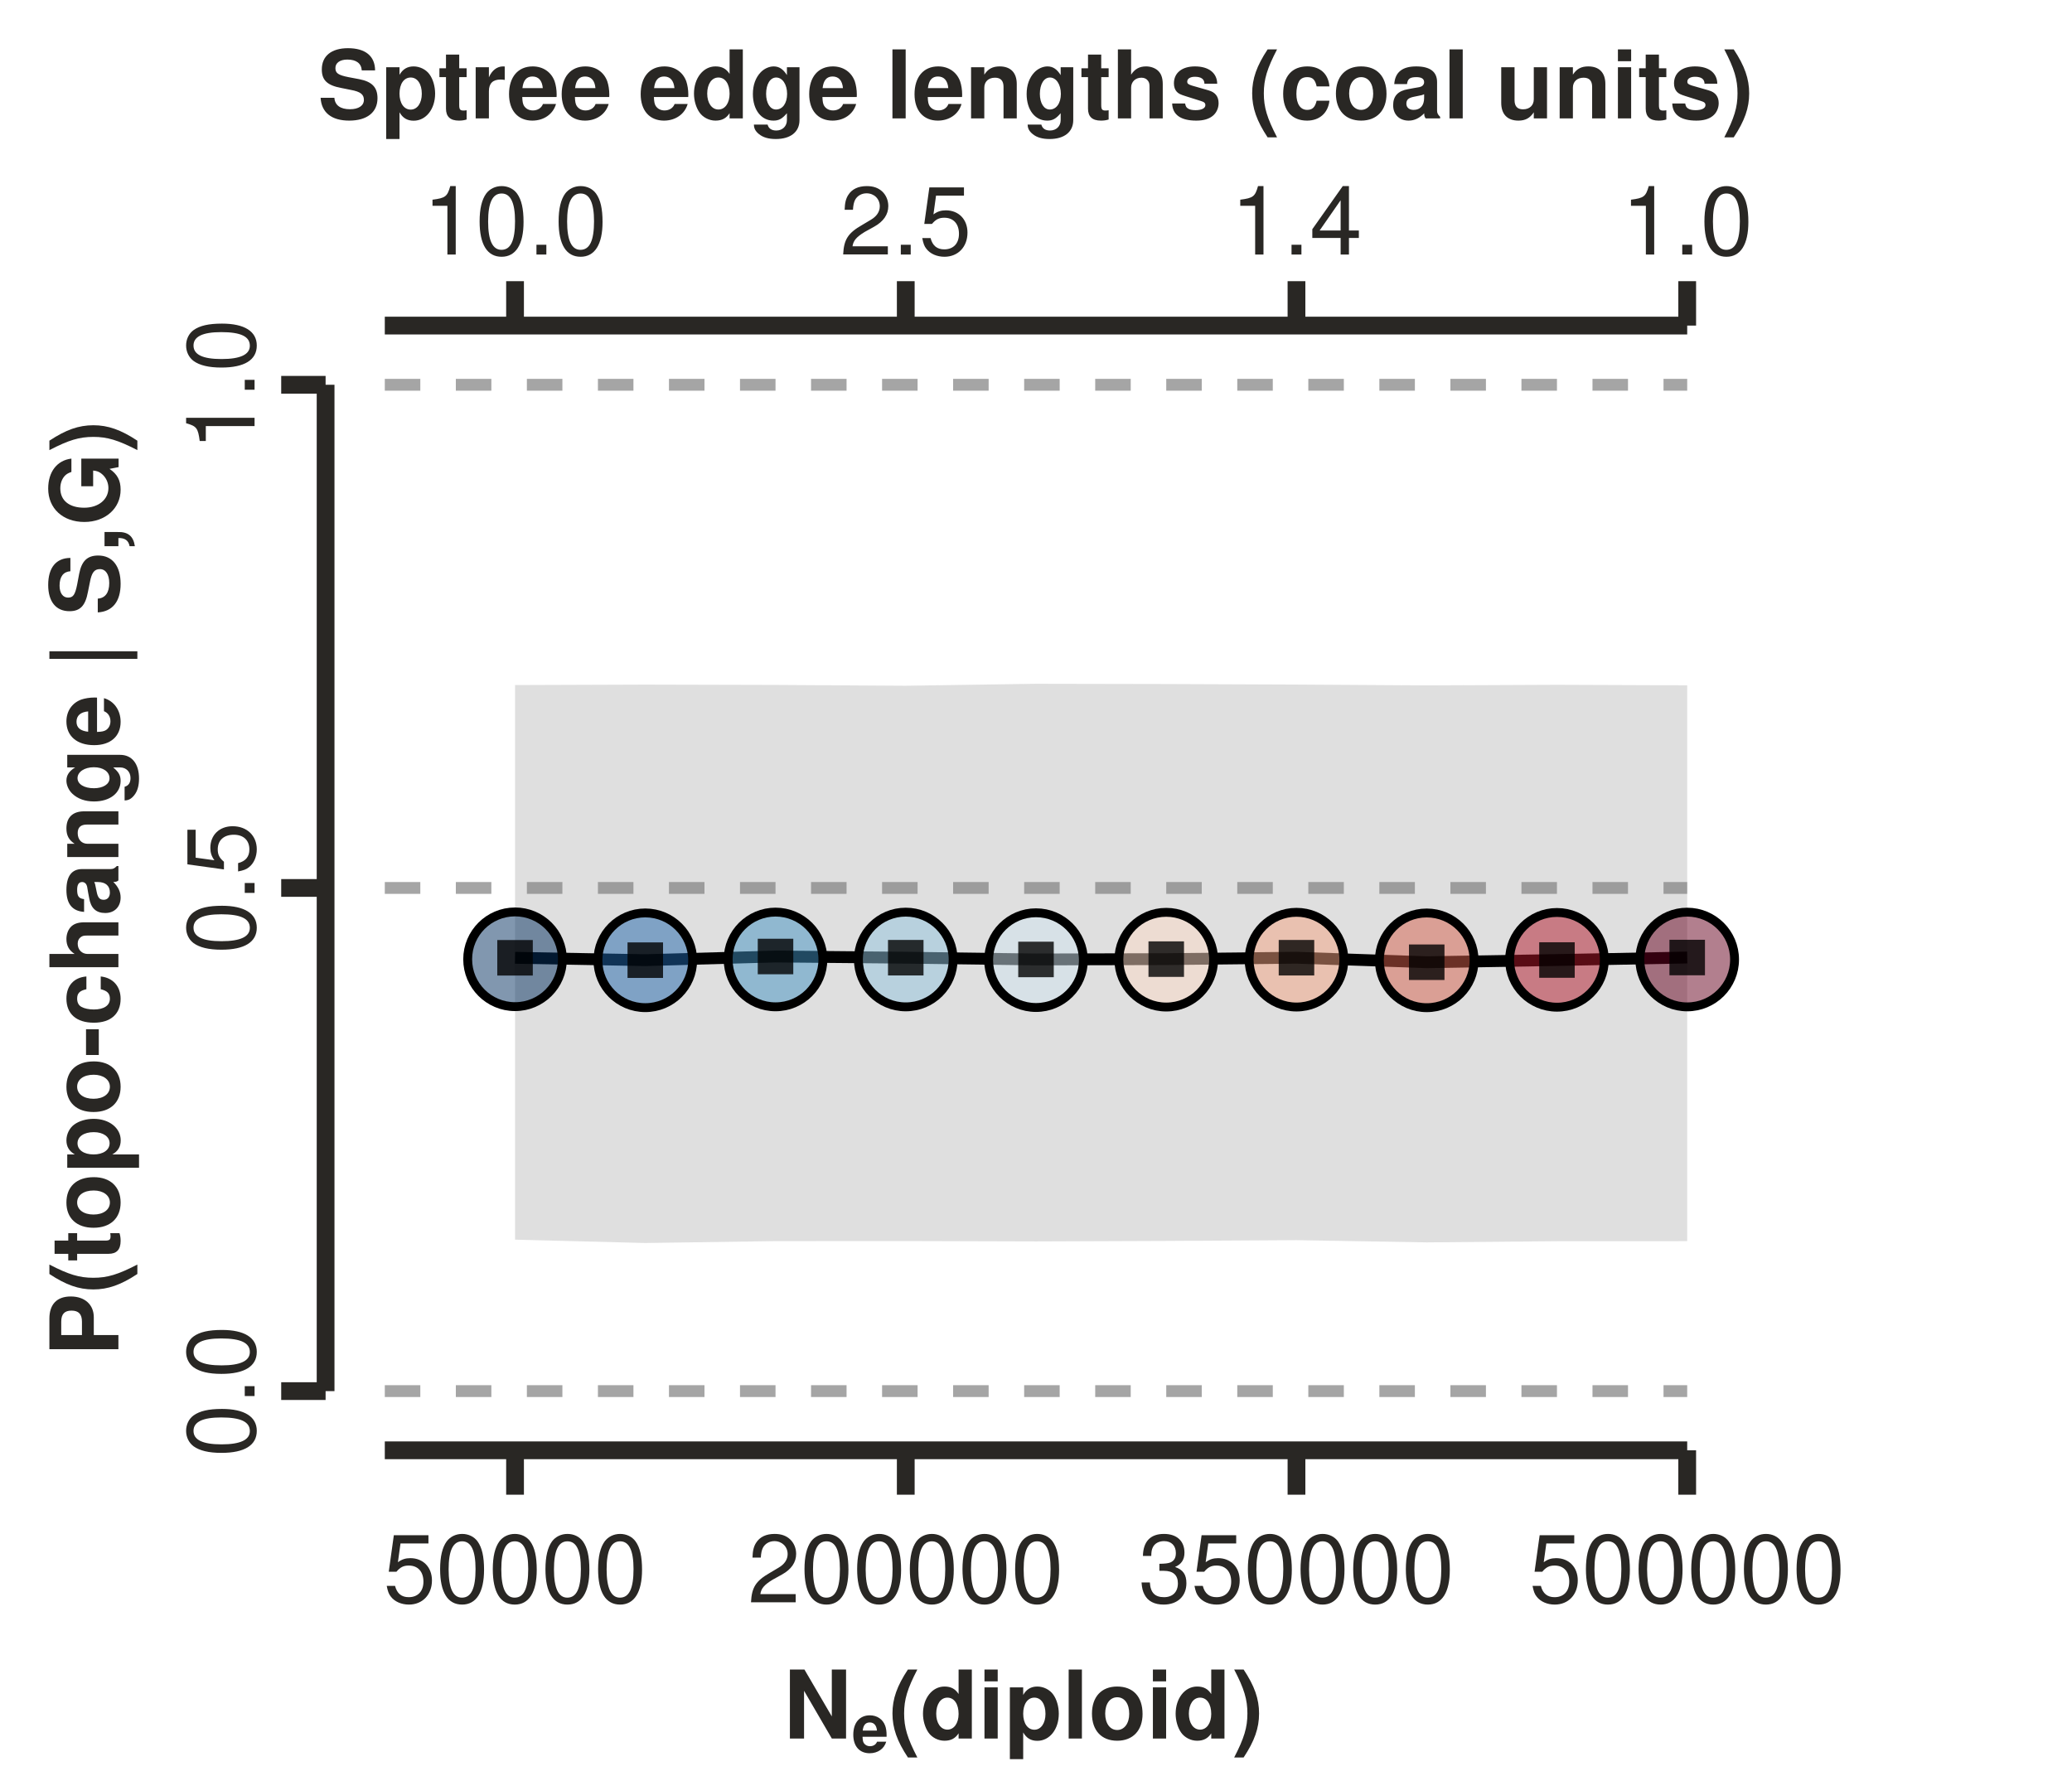
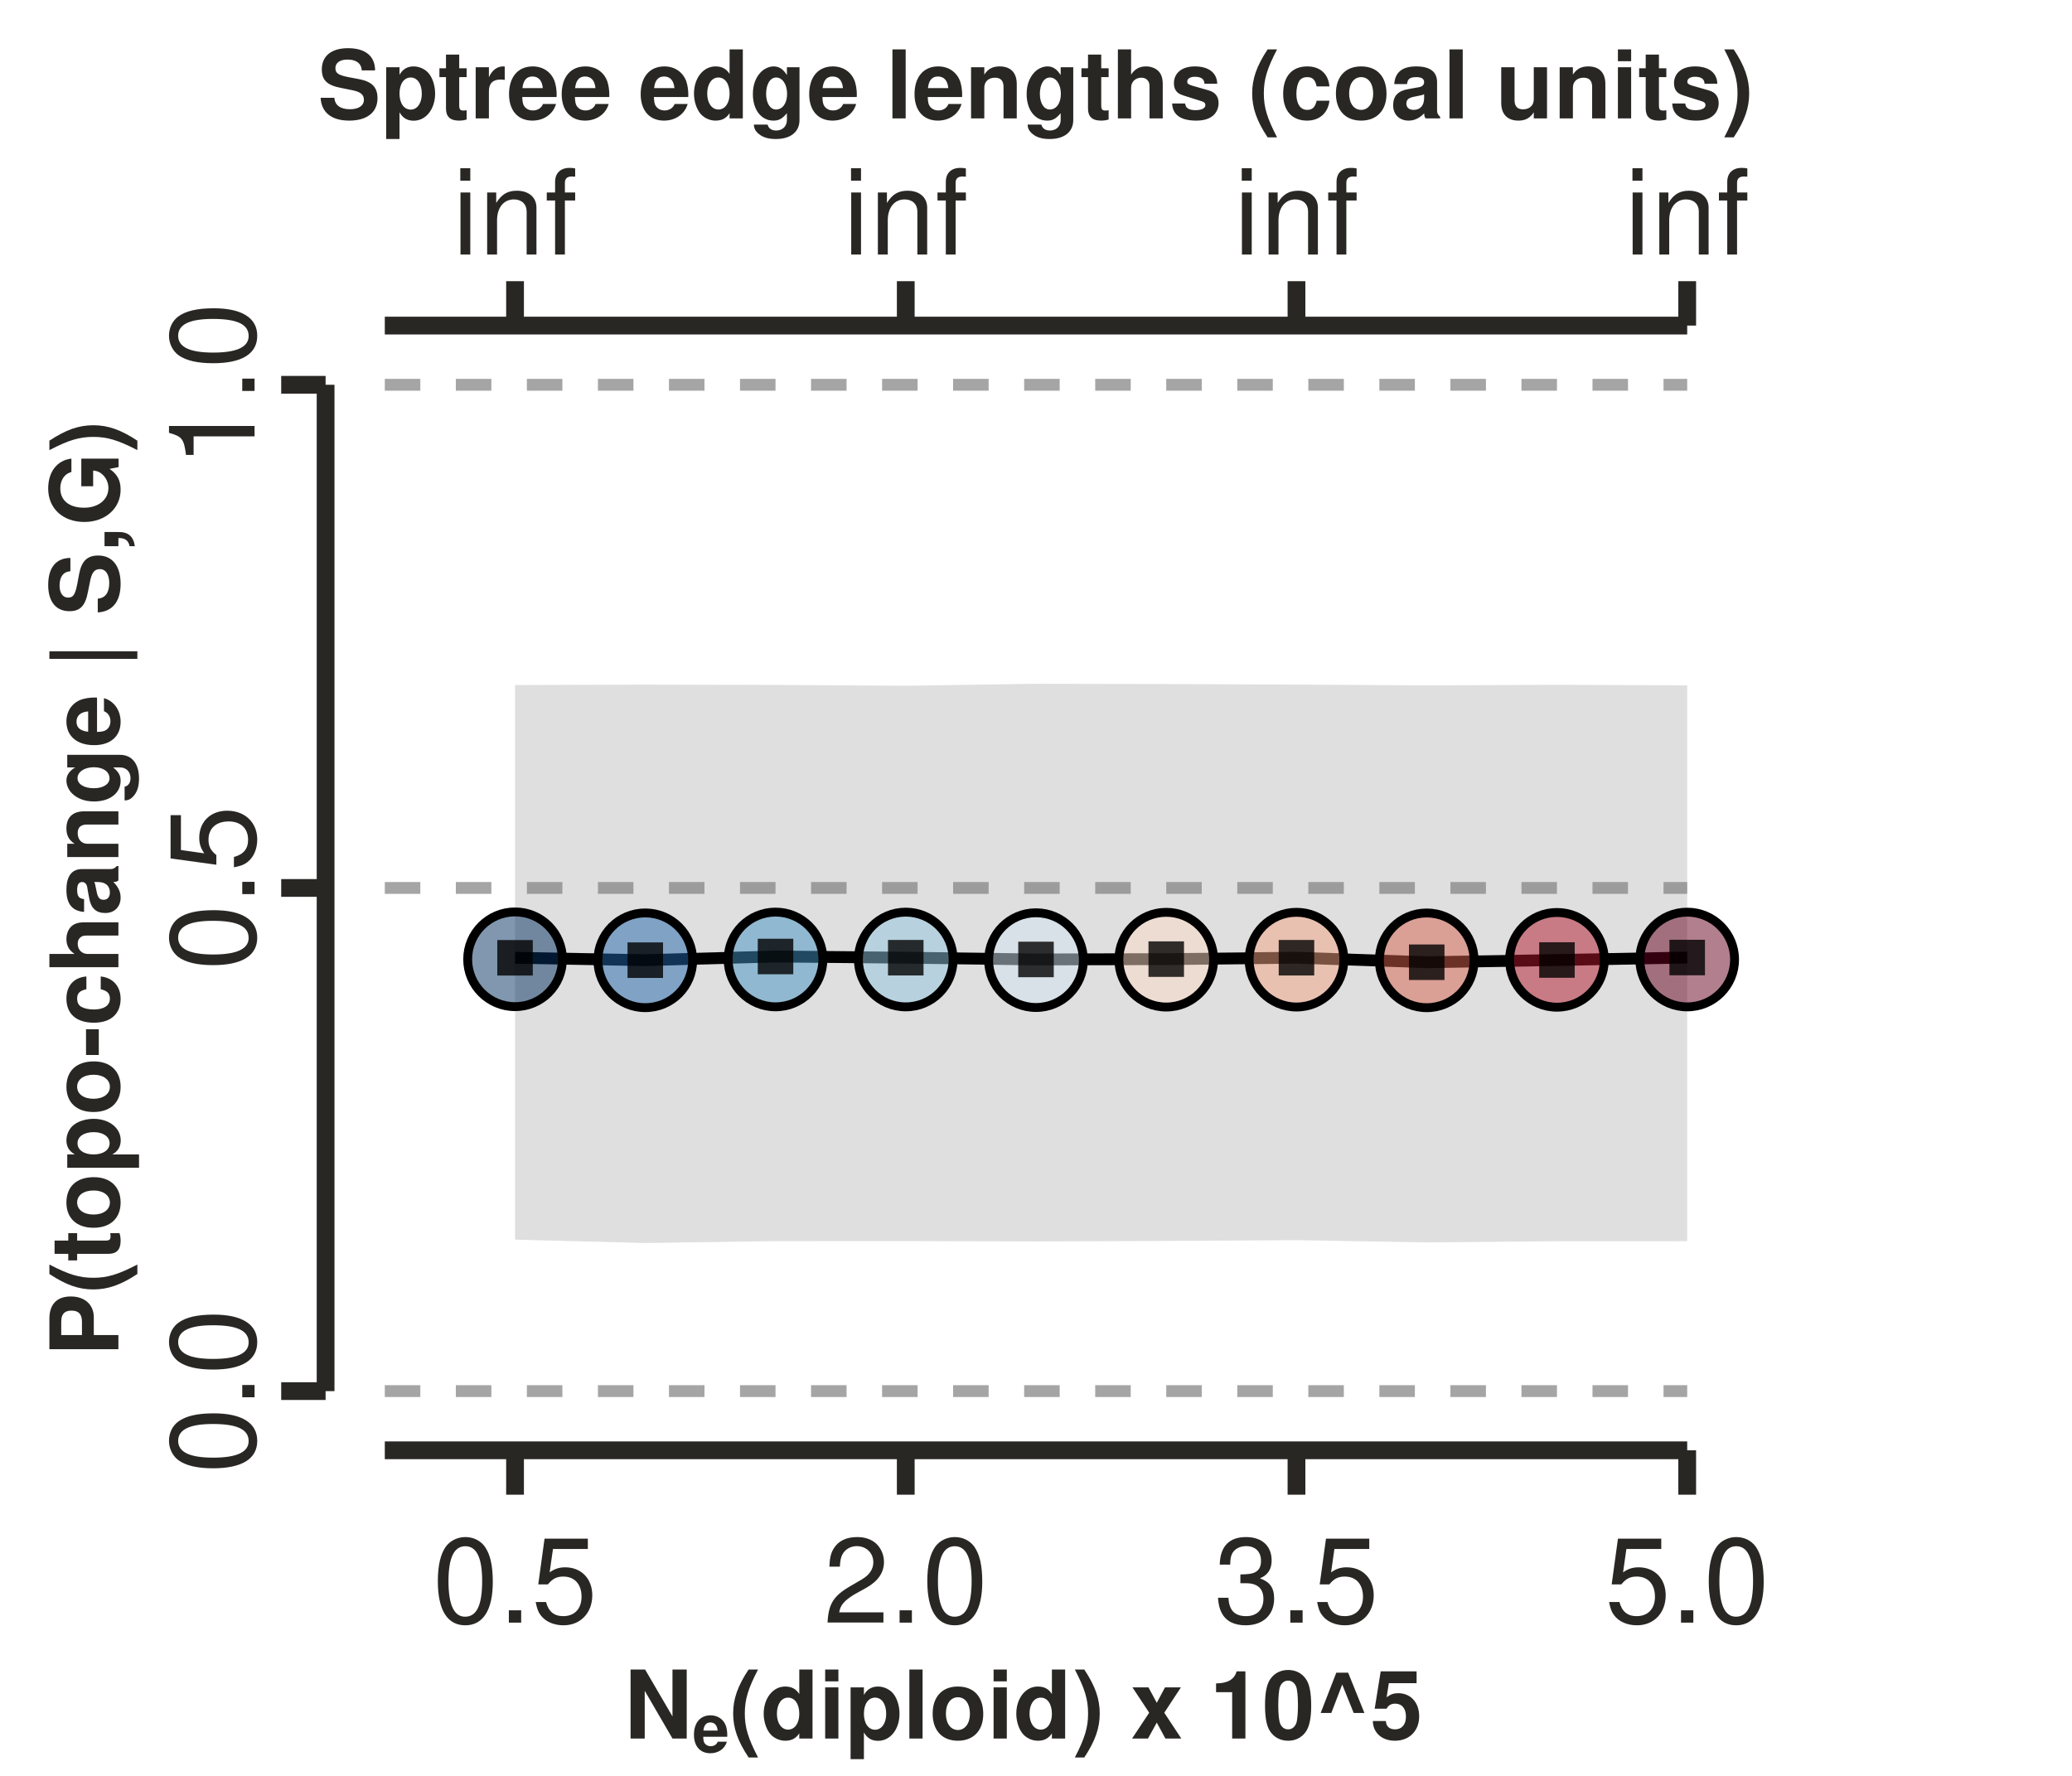
- <svg xmlns="http://www.w3.org/2000/svg" class="toyplot-canvas-Canvas" width="350.0px" height="300.0px" viewBox="0 0 350.0 300.0" preserveAspectRatio="xMidYMid meet" style="background-color:transparent;border-color:#292724;border-style:none;border-width:1.0;fill:rgb(16.1%,15.3%,14.1%);fill-opacity:1.0;font-family:Helvetica;font-size:12px;opacity:1.0;stroke:rgb(16.1%,15.3%,14.1%);stroke-opacity:1.0;stroke-width:1.0" id="t18976f53261e4545b3c61e8594e9d343">
-   <g class="toyplot-coordinates-Cartesian" id="t7e1b0b4d45bf450cbd6d9e8e665aabcf">
-     <clipPath id="t865be3c7c6d0478ab40efc55c3926891">
+ <svg xmlns="http://www.w3.org/2000/svg" class="toyplot-canvas-Canvas" width="350.0px" height="300.0px" viewBox="0 0 350.0 300.0" preserveAspectRatio="xMidYMid meet" style="background-color:transparent;border-color:#292724;border-style:none;border-width:1.0;fill:rgb(16.1%,15.3%,14.1%);fill-opacity:1.0;font-family:Helvetica;font-size:12px;opacity:1.0;stroke:rgb(16.1%,15.3%,14.1%);stroke-opacity:1.0;stroke-width:1.0" id="t28d274f0611a4482973c4c689a1541f5">
+   <g class="toyplot-coordinates-Cartesian" id="t231caa9dfa7d475cae39f459b4150d14">
+     <clipPath id="t55f3db792ff545acbcddac0b2e792e35">
      <rect x="55.0" y="55.0" width="240.0" height="190.0" />
    </clipPath>
-     <g clip-path="url(#t865be3c7c6d0478ab40efc55c3926891)">
-       <g class="toyplot-mark-AxisLines" style="stroke:rgb(50.2%,50.2%,50.2%);stroke-dasharray:6,6;stroke-opacity:0.7;stroke-width:2" id="t582fb71a82ac42e7ba87215db705c9cf">
+     <g clip-path="url(#t55f3db792ff545acbcddac0b2e792e35)">
+       <g class="toyplot-mark-AxisLines" style="stroke:rgb(50.2%,50.2%,50.2%);stroke-dasharray:6,6;stroke-opacity:0.7;stroke-width:2" id="t8dc11f9c5aca44a0aba8b56e25ce7c66">
        <g class="toyplot-Series">
          <line class="toyplot-Datum" y1="235.0" y2="235.0" x1="65.0" x2="285.0" style="opacity:1.0;stroke:rgb(50.2%,50.2%,50.2%);stroke-dasharray:6,6;stroke-opacity:0.7;stroke-width:2" />
          <line class="toyplot-Datum" y1="150.0" y2="150.0" x1="65.0" x2="285.0" style="opacity:1.0;stroke:rgb(50.2%,50.2%,50.2%);stroke-dasharray:6,6;stroke-opacity:0.7;stroke-width:2" />
          <line class="toyplot-Datum" y1="65.0" y2="65.0" x1="65.0" x2="285.0" style="opacity:1.0;stroke:rgb(50.2%,50.2%,50.2%);stroke-dasharray:6,6;stroke-opacity:0.7;stroke-width:2" />
        </g>
      </g>
-       <g class="toyplot-mark-FillBoundaries" style="stroke:none" id="tb8e2536e089b483396f4d8bc58098b97">
+       <g class="toyplot-mark-FillBoundaries" style="stroke:none" id="td915d7aecd6d480baabc7bbed29ed166">
        <polygon points="87.0,209.415 109.0,209.981 131.0,209.663 153.0,209.651 175.0,209.716 197.0,209.631 219.0,209.5 241.0,209.876 263.0,209.678 285.0,209.668 285.0,115.772 263.0,115.686 241.0,115.784 219.0,115.643 197.0,115.553 175.0,115.51 153.0,115.844 131.0,115.706 109.0,115.65 87.0,115.728" style="fill:rgb(50.2%,50.2%,50.2%);fill-opacity:1.0;opacity:0.25;stroke:none" />
      </g>
-       <g class="toyplot-mark-Plot" style="fill:none" id="t1eec08fc64734889817155cf82655c63">
+       <g class="toyplot-mark-Plot" style="fill:none" id="t09c3901b773a4c09ae7ae0e5e30bc662">
        <g class="toyplot-Series">
          <path d="M 87.0 161.8 L 109.0 162.201 L 131.0 161.582 L 153.0 161.784 L 175.0 162.08 L 197.0 162.026 L 219.0 161.788 L 241.0 162.549 L 263.0 162.177 L 285.0 161.756" style="stroke:rgb(0%,0%,0%);stroke-opacity:1.0;stroke-width:2.0" />
        </g>
      </g>
-       <g class="toyplot-mark-Point" id="tb40d89d6e73e47bf826f843cbcb3adfc">
+       <g class="toyplot-mark-Point" id="t1119afc8bfe042388a22ea39332f9810">
        <g class="toyplot-Series">
          <g style="fill:rgb(2%,18.8%,38%);fill-opacity:0.5;opacity:1.0;stroke:rgb(0%,0%,0%);stroke-opacity:1.0;stroke-width:1.5" class="toyplot-Datum" transform="translate(87.0, 162.0518)">
            <circle r="8.0" />
          </g>
          <g style="fill:rgb(12.9%,40%,67.5%);fill-opacity:0.5;opacity:1.0;stroke:rgb(0%,0%,0%);stroke-opacity:1.0;stroke-width:1.5" class="toyplot-Datum" transform="translate(109.0, 162.2217)">
            <circle r="8.0" />
          </g>
          <g style="fill:rgb(26.3%,57.6%,76.5%);fill-opacity:0.5;opacity:1.0;stroke:rgb(0%,0%,0%);stroke-opacity:1.0;stroke-width:1.5" class="toyplot-Datum" transform="translate(131.0, 162.0815)">
            <circle r="8.0" />
          </g>
          <g style="fill:rgb(57.3%,77.3%,87.1%);fill-opacity:0.5;opacity:1.0;stroke:rgb(0%,0%,0%);stroke-opacity:1.0;stroke-width:1.5" class="toyplot-Datum" transform="translate(153.0, 162.0893)">
            <circle r="8.0" />
          </g>
          <g style="fill:rgb(82%,89.8%,94.1%);fill-opacity:0.5;opacity:1.0;stroke:rgb(0%,0%,0%);stroke-opacity:1.0;stroke-width:1.5" class="toyplot-Datum" transform="translate(175.0, 162.1956)">
            <circle r="8.0" />
          </g>
          <g style="fill:rgb(99.2%,85.9%,78%);fill-opacity:0.5;opacity:1.0;stroke:rgb(0%,0%,0%);stroke-opacity:1.0;stroke-width:1.5" class="toyplot-Datum" transform="translate(197.0, 162.118)">
            <circle r="8.0" />
          </g>
          <g style="fill:rgb(95.7%,64.7%,51%);fill-opacity:0.5;opacity:1.0;stroke:rgb(0%,0%,0%);stroke-opacity:1.0;stroke-width:1.5" class="toyplot-Datum" transform="translate(219.0, 162.1152)">
            <circle r="8.0" />
          </g>
          <g style="fill:rgb(83.9%,37.6%,30.2%);fill-opacity:0.5;opacity:1.0;stroke:rgb(0%,0%,0%);stroke-opacity:1.0;stroke-width:1.5" class="toyplot-Datum" transform="translate(241.0, 162.229)">
            <circle r="8.0" />
          </g>
          <g style="fill:rgb(69.8%,9.4%,16.9%);fill-opacity:0.5;opacity:1.0;stroke:rgb(0%,0%,0%);stroke-opacity:1.0;stroke-width:1.5" class="toyplot-Datum" transform="translate(263.0, 162.1443)">
            <circle r="8.0" />
          </g>
          <g style="fill:rgb(40.4%,0%,12.2%);fill-opacity:0.5;opacity:1.0;stroke:rgb(0%,0%,0%);stroke-opacity:1.0;stroke-width:1.5" class="toyplot-Datum" transform="translate(285.0, 162.091)">
            <circle r="8.0" />
          </g>
        </g>
      </g>
-       <g class="toyplot-mark-Point" id="tdb2c76ce3800489daa88aa648245ea84">
+       <g class="toyplot-mark-Point" id="td9e9a3cb592849e8af4647beda1a2147">
        <g class="toyplot-Series">
          <g style="fill:rgb(0%,0%,0%);fill-opacity:1.0;opacity:0.8;stroke:none" class="toyplot-Datum" transform="translate(87.0, 161.7997)">
            <rect x="-3.0" y="-3.0" width="6.0" height="6.0" />
          </g>
          <g style="fill:rgb(0%,0%,0%);fill-opacity:1.0;opacity:0.8;stroke:none" class="toyplot-Datum" transform="translate(109.0, 162.2009)">
            <rect x="-3.0" y="-3.0" width="6.0" height="6.0" />
          </g>
          <g style="fill:rgb(0%,0%,0%);fill-opacity:1.0;opacity:0.8;stroke:none" class="toyplot-Datum" transform="translate(131.0, 161.5821)">
            <rect x="-3.0" y="-3.0" width="6.0" height="6.0" />
          </g>
          <g style="fill:rgb(0%,0%,0%);fill-opacity:1.0;opacity:0.8;stroke:none" class="toyplot-Datum" transform="translate(153.0, 161.7844)">
            <rect x="-3.0" y="-3.0" width="6.0" height="6.0" />
          </g>
          <g style="fill:rgb(0%,0%,0%);fill-opacity:1.0;opacity:0.8;stroke:none" class="toyplot-Datum" transform="translate(175.0, 162.0802)">
            <rect x="-3.0" y="-3.0" width="6.0" height="6.0" />
          </g>
          <g style="fill:rgb(0%,0%,0%);fill-opacity:1.0;opacity:0.8;stroke:none" class="toyplot-Datum" transform="translate(197.0, 162.0258)">
            <rect x="-3.0" y="-3.0" width="6.0" height="6.0" />
          </g>
          <g style="fill:rgb(0%,0%,0%);fill-opacity:1.0;opacity:0.8;stroke:none" class="toyplot-Datum" transform="translate(219.0, 161.7878)">
            <rect x="-3.0" y="-3.0" width="6.0" height="6.0" />
          </g>
          <g style="fill:rgb(0%,0%,0%);fill-opacity:1.0;opacity:0.8;stroke:none" class="toyplot-Datum" transform="translate(241.0, 162.5494)">
            <rect x="-3.0" y="-3.0" width="6.0" height="6.0" />
          </g>
          <g style="fill:rgb(0%,0%,0%);fill-opacity:1.0;opacity:0.8;stroke:none" class="toyplot-Datum" transform="translate(263.0, 162.1771)">
            <rect x="-3.0" y="-3.0" width="6.0" height="6.0" />
          </g>
          <g style="fill:rgb(0%,0%,0%);fill-opacity:1.0;opacity:0.8;stroke:none" class="toyplot-Datum" transform="translate(285.0, 161.7555)">
            <rect x="-3.0" y="-3.0" width="6.0" height="6.0" />
          </g>
        </g>
      </g>
    </g>
-     <g class="toyplot-coordinates-Axis" id="t633cd4cbb0aa4f569903d1a41a818893" transform="translate(65.0,235.0)translate(0,10.0)">
+     <g class="toyplot-coordinates-Axis" id="t508f4b89c1244b14981ed046ad79799e" transform="translate(65.0,235.0)translate(0,10.0)">
      <line x1="0" y1="0" x2="220.0" y2="0" style="stroke-width:3" />
      <g>
        <line x1="22.0" y1="7.5" x2="22.0" y2="0" style="stroke-width:3" />
        <line x1="88.0" y1="7.5" x2="88.0" y2="0" style="stroke-width:3" />
        <line x1="154.0" y1="7.5" x2="154.0" y2="0" style="stroke-width:3" />
        <line x1="220.0" y1="7.5" x2="220.0" y2="0" style="stroke-width:3" />
      </g>
      <g>
        <g transform="translate(22.0,12.0)">
-           <text x="-22.24" y="13.688" style="fill:rgb(16.1%,15.3%,14.1%);fill-opacity:1.0;font-family:helvetica;font-size:16.0px;font-weight:normal;stroke:none;vertical-align:baseline;white-space:pre">50000</text>
+           <text x="-13.9" y="17.11" style="fill:rgb(16.1%,15.3%,14.1%);fill-opacity:1.0;font-family:helvetica;font-size:20.0px;font-weight:normal;stroke:none;vertical-align:baseline;white-space:pre">0.5</text>
        </g>
        <g transform="translate(88.0,12.0)">
-           <text x="-26.688" y="13.688" style="fill:rgb(16.1%,15.3%,14.1%);fill-opacity:1.0;font-family:helvetica;font-size:16.0px;font-weight:normal;stroke:none;vertical-align:baseline;white-space:pre">200000</text>
+           <text x="-13.9" y="17.11" style="fill:rgb(16.1%,15.3%,14.1%);fill-opacity:1.0;font-family:helvetica;font-size:20.0px;font-weight:normal;stroke:none;vertical-align:baseline;white-space:pre">2.0</text>
        </g>
        <g transform="translate(154.0,12.0)">
-           <text x="-26.688" y="13.688" style="fill:rgb(16.1%,15.3%,14.1%);fill-opacity:1.0;font-family:helvetica;font-size:16.0px;font-weight:normal;stroke:none;vertical-align:baseline;white-space:pre">350000</text>
+           <text x="-13.9" y="17.11" style="fill:rgb(16.1%,15.3%,14.1%);fill-opacity:1.0;font-family:helvetica;font-size:20.0px;font-weight:normal;stroke:none;vertical-align:baseline;white-space:pre">3.5</text>
        </g>
        <g transform="translate(220.0,12.0)">
-           <text x="-26.688" y="13.688" style="fill:rgb(16.1%,15.3%,14.1%);fill-opacity:1.0;font-family:helvetica;font-size:16.0px;font-weight:normal;stroke:none;vertical-align:baseline;white-space:pre">500000</text>
+           <text x="-13.9" y="17.11" style="fill:rgb(16.1%,15.3%,14.1%);fill-opacity:1.0;font-family:helvetica;font-size:20.0px;font-weight:normal;stroke:none;vertical-align:baseline;white-space:pre">5.0</text>
        </g>
      </g>
      <g transform="translate(110.0,35.0)">
-         <text x="-42.666" y="13.688" style="fill:rgb(16.1%,15.3%,14.1%);fill-opacity:1.0;font-family:helvetica;font-size:16.0px;font-weight:bold;stroke:none;vertical-align:baseline;white-space:pre">N</text>
-         <text x="-31.114" y="15.928" style="fill:rgb(16.1%,15.3%,14.1%);fill-opacity:1.0;font-family:helvetica;font-size:11.2px;font-weight:bold;stroke:none;vertical-align:baseline;white-space:pre">e</text>
-         <text x="-24.886" y="13.688" style="fill:rgb(16.1%,15.3%,14.1%);fill-opacity:1.0;font-family:helvetica;font-size:16.0px;font-weight:bold;stroke:none;vertical-align:baseline;white-space:pre"> (diploid)</text>
+         <text x="-69.578" y="13.688" style="fill:rgb(16.1%,15.3%,14.1%);fill-opacity:1.0;font-family:helvetica;font-size:16.0px;font-weight:bold;stroke:none;vertical-align:baseline;white-space:pre">N</text>
+         <text x="-58.026" y="15.928" style="fill:rgb(16.1%,15.3%,14.1%);fill-opacity:1.0;font-family:helvetica;font-size:11.2px;font-weight:bold;stroke:none;vertical-align:baseline;white-space:pre">e</text>
+         <text x="-51.798" y="13.688" style="fill:rgb(16.1%,15.3%,14.1%);fill-opacity:1.0;font-family:helvetica;font-size:16.0px;font-weight:bold;stroke:none;vertical-align:baseline;white-space:pre"> (diploid) x 10^5</text>
      </g>
      <g class="toyplot-coordinates-Axis-coordinates" style="visibility:hidden" transform="">
        <line x1="0" x2="0" y1="-6.0" y2="9.0" style="stroke:rgb(43.9%,50.2%,56.5%);stroke-opacity:1.0;stroke-width:1.0" />
        <text x="0" y="-12.0" style="alignment-baseline:alphabetic;fill:rgb(43.9%,50.2%,56.5%);fill-opacity:1.0;font-size:10px;font-weight:normal;stroke:none;text-anchor:middle" />
      </g>
    </g>
-     <g class="toyplot-coordinates-Axis" id="t2fadc61fa98a4f18a140a369fdfbdc8a" transform="translate(65.0,235.0)rotate(-90.0)translate(0,-10.0)">
+     <g class="toyplot-coordinates-Axis" id="t268bc3969b6d4d48b21abce7f1a972d7" transform="translate(65.0,235.0)rotate(-90.0)translate(0,-10.0)">
      <line x1="0" y1="0" x2="170.0" y2="0" style="stroke-width:3" />
      <g>
        <line x1="0.0" y1="-7.5" x2="0.0" y2="0" style="stroke-width:3" />
        <line x1="85" y1="-7.5" x2="85" y2="0" style="stroke-width:3" />
        <line x1="170" y1="-7.5" x2="170" y2="0" style="stroke-width:3" />
      </g>
      <g>
        <g transform="translate(0.0,-12.0)">
-           <text x="-11.12" y="0.0" style="fill:rgb(16.1%,15.3%,14.1%);fill-opacity:1.0;font-family:helvetica;font-size:16.0px;font-weight:normal;stroke:none;vertical-align:baseline;white-space:pre">0.0</text>
+           <text x="-13.9" y="-8.881784197001252e-16" style="fill:rgb(16.1%,15.3%,14.1%);fill-opacity:1.0;font-family:helvetica;font-size:20.0px;font-weight:normal;stroke:none;vertical-align:baseline;white-space:pre">0.0</text>
        </g>
        <g transform="translate(85,-12.0)">
-           <text x="-11.12" y="0.0" style="fill:rgb(16.1%,15.3%,14.1%);fill-opacity:1.0;font-family:helvetica;font-size:16.0px;font-weight:normal;stroke:none;vertical-align:baseline;white-space:pre">0.5</text>
+           <text x="-13.9" y="-8.881784197001252e-16" style="fill:rgb(16.1%,15.3%,14.1%);fill-opacity:1.0;font-family:helvetica;font-size:20.0px;font-weight:normal;stroke:none;vertical-align:baseline;white-space:pre">0.5</text>
        </g>
        <g transform="translate(170,-12.0)">
-           <text x="-11.12" y="0.0" style="fill:rgb(16.1%,15.3%,14.1%);fill-opacity:1.0;font-family:helvetica;font-size:16.0px;font-weight:normal;stroke:none;vertical-align:baseline;white-space:pre">1.0</text>
+           <text x="-13.9" y="-8.881784197001252e-16" style="fill:rgb(16.1%,15.3%,14.1%);fill-opacity:1.0;font-family:helvetica;font-size:20.0px;font-weight:normal;stroke:none;vertical-align:baseline;white-space:pre">1.0</text>
        </g>
      </g>
      <g transform="translate(85.0,-35.0)">
        <text x="-79.136" y="0.0" style="fill:rgb(16.1%,15.3%,14.1%);fill-opacity:1.0;font-family:helvetica;font-size:16.0px;font-weight:bold;stroke:none;vertical-align:baseline;white-space:pre">P(topo-change | S,G)</text>
      </g>
      <g class="toyplot-coordinates-Axis-coordinates" style="visibility:hidden" transform="">
        <line x1="0" x2="0" y1="6.0" y2="-9.0" style="stroke:rgb(43.9%,50.2%,56.5%);stroke-opacity:1.0;stroke-width:1.0" />
        <text x="0" y="12.0" style="alignment-baseline:hanging;fill:rgb(43.9%,50.2%,56.5%);fill-opacity:1.0;font-size:10px;font-weight:normal;stroke:none;text-anchor:middle" />
      </g>
    </g>
  </g>
-   <g class="toyplot-coordinates-Cartesian" id="t37bf874f02fc4d90b0e5c3d381765d46">
-     <clipPath id="t3d8e0a4bc8d34a74991ef958d5fdfba9">
+   <g class="toyplot-coordinates-Cartesian" id="td78da7949a08462db493ddc8b991541d">
+     <clipPath id="tdf019ac770cc46719578b80f1ad4ad5d">
      <rect x="55.0" y="55.0" width="240.0" height="190.0" />
    </clipPath>
-     <g clip-path="url(#t3d8e0a4bc8d34a74991ef958d5fdfba9)" />
-     <g class="toyplot-coordinates-Axis" id="tc3f578500dca4880b8599bb28c811386" transform="translate(65.0,65.0)translate(0,-10.0)">
+     <g clip-path="url(#tdf019ac770cc46719578b80f1ad4ad5d)" />
+     <g class="toyplot-coordinates-Axis" id="t5b5a74fcbce84a689010127f34c3aa8f" transform="translate(65.0,65.0)translate(0,-10.0)">
      <line x1="0" y1="0" x2="220.0" y2="0" style="stroke-width:3" />
      <g>
        <line x1="22" y1="-7.5" x2="22" y2="0" style="stroke-width:3" />
        <line x1="88" y1="-7.5" x2="88" y2="0" style="stroke-width:3" />
        <line x1="154" y1="-7.5" x2="154" y2="0" style="stroke-width:3" />
        <line x1="220.0" y1="-7.5" x2="220.0" y2="0" style="stroke-width:3" />
      </g>
      <g>
        <g transform="translate(22.0002,-12.0)">
-           <text x="-15.568" y="0.0" style="fill:rgb(16.1%,15.3%,14.1%);fill-opacity:1.0;font-family:helvetica;font-size:16.0px;font-weight:normal;stroke:none;vertical-align:baseline;white-space:pre">10.0</text>
+           <text x="-10.56" y="-8.881784197001252e-16" style="fill:rgb(16.1%,15.3%,14.1%);fill-opacity:1.0;font-family:helvetica;font-size:20.0px;font-weight:normal;stroke:none;vertical-align:baseline;white-space:pre">inf</text>
        </g>
        <g transform="translate(88.00013,-12.0)">
-           <text x="-11.12" y="0.0" style="fill:rgb(16.1%,15.3%,14.1%);fill-opacity:1.0;font-family:helvetica;font-size:16.0px;font-weight:normal;stroke:none;vertical-align:baseline;white-space:pre">2.5</text>
+           <text x="-10.56" y="-8.881784197001252e-16" style="fill:rgb(16.1%,15.3%,14.1%);fill-opacity:1.0;font-family:helvetica;font-size:20.0px;font-weight:normal;stroke:none;vertical-align:baseline;white-space:pre">inf</text>
        </g>
        <g transform="translate(154.0001,-12.0)">
-           <text x="-11.12" y="0.0" style="fill:rgb(16.1%,15.3%,14.1%);fill-opacity:1.0;font-family:helvetica;font-size:16.0px;font-weight:normal;stroke:none;vertical-align:baseline;white-space:pre">1.4</text>
+           <text x="-10.56" y="-8.881784197001252e-16" style="fill:rgb(16.1%,15.3%,14.1%);fill-opacity:1.0;font-family:helvetica;font-size:20.0px;font-weight:normal;stroke:none;vertical-align:baseline;white-space:pre">inf</text>
        </g>
        <g transform="translate(220.0,-12.0)">
-           <text x="-11.12" y="0.0" style="fill:rgb(16.1%,15.3%,14.1%);fill-opacity:1.0;font-family:helvetica;font-size:16.0px;font-weight:normal;stroke:none;vertical-align:baseline;white-space:pre">1.0</text>
+           <text x="-10.56" y="-8.881784197001252e-16" style="fill:rgb(16.1%,15.3%,14.1%);fill-opacity:1.0;font-family:helvetica;font-size:20.0px;font-weight:normal;stroke:none;vertical-align:baseline;white-space:pre">inf</text>
        </g>
      </g>
      <g transform="translate(110.0,-35.0)">
        <text x="-121.36" y="0.0" style="fill:rgb(16.1%,15.3%,14.1%);fill-opacity:1.0;font-family:helvetica;font-size:16.0px;font-weight:bold;stroke:none;vertical-align:baseline;white-space:pre">Sptree edge lengths (coal units)</text>
      </g>
      <g class="toyplot-coordinates-Axis-coordinates" style="visibility:hidden" transform="">
        <line x1="0" x2="0" y1="6.0" y2="-9.0" style="stroke:rgb(43.9%,50.2%,56.5%);stroke-opacity:1.0;stroke-width:1.0" />
        <text x="0" y="12.0" style="alignment-baseline:hanging;fill:rgb(43.9%,50.2%,56.5%);fill-opacity:1.0;font-size:10px;font-weight:normal;stroke:none;text-anchor:middle" />
      </g>
    </g>
  </g>
</svg>
